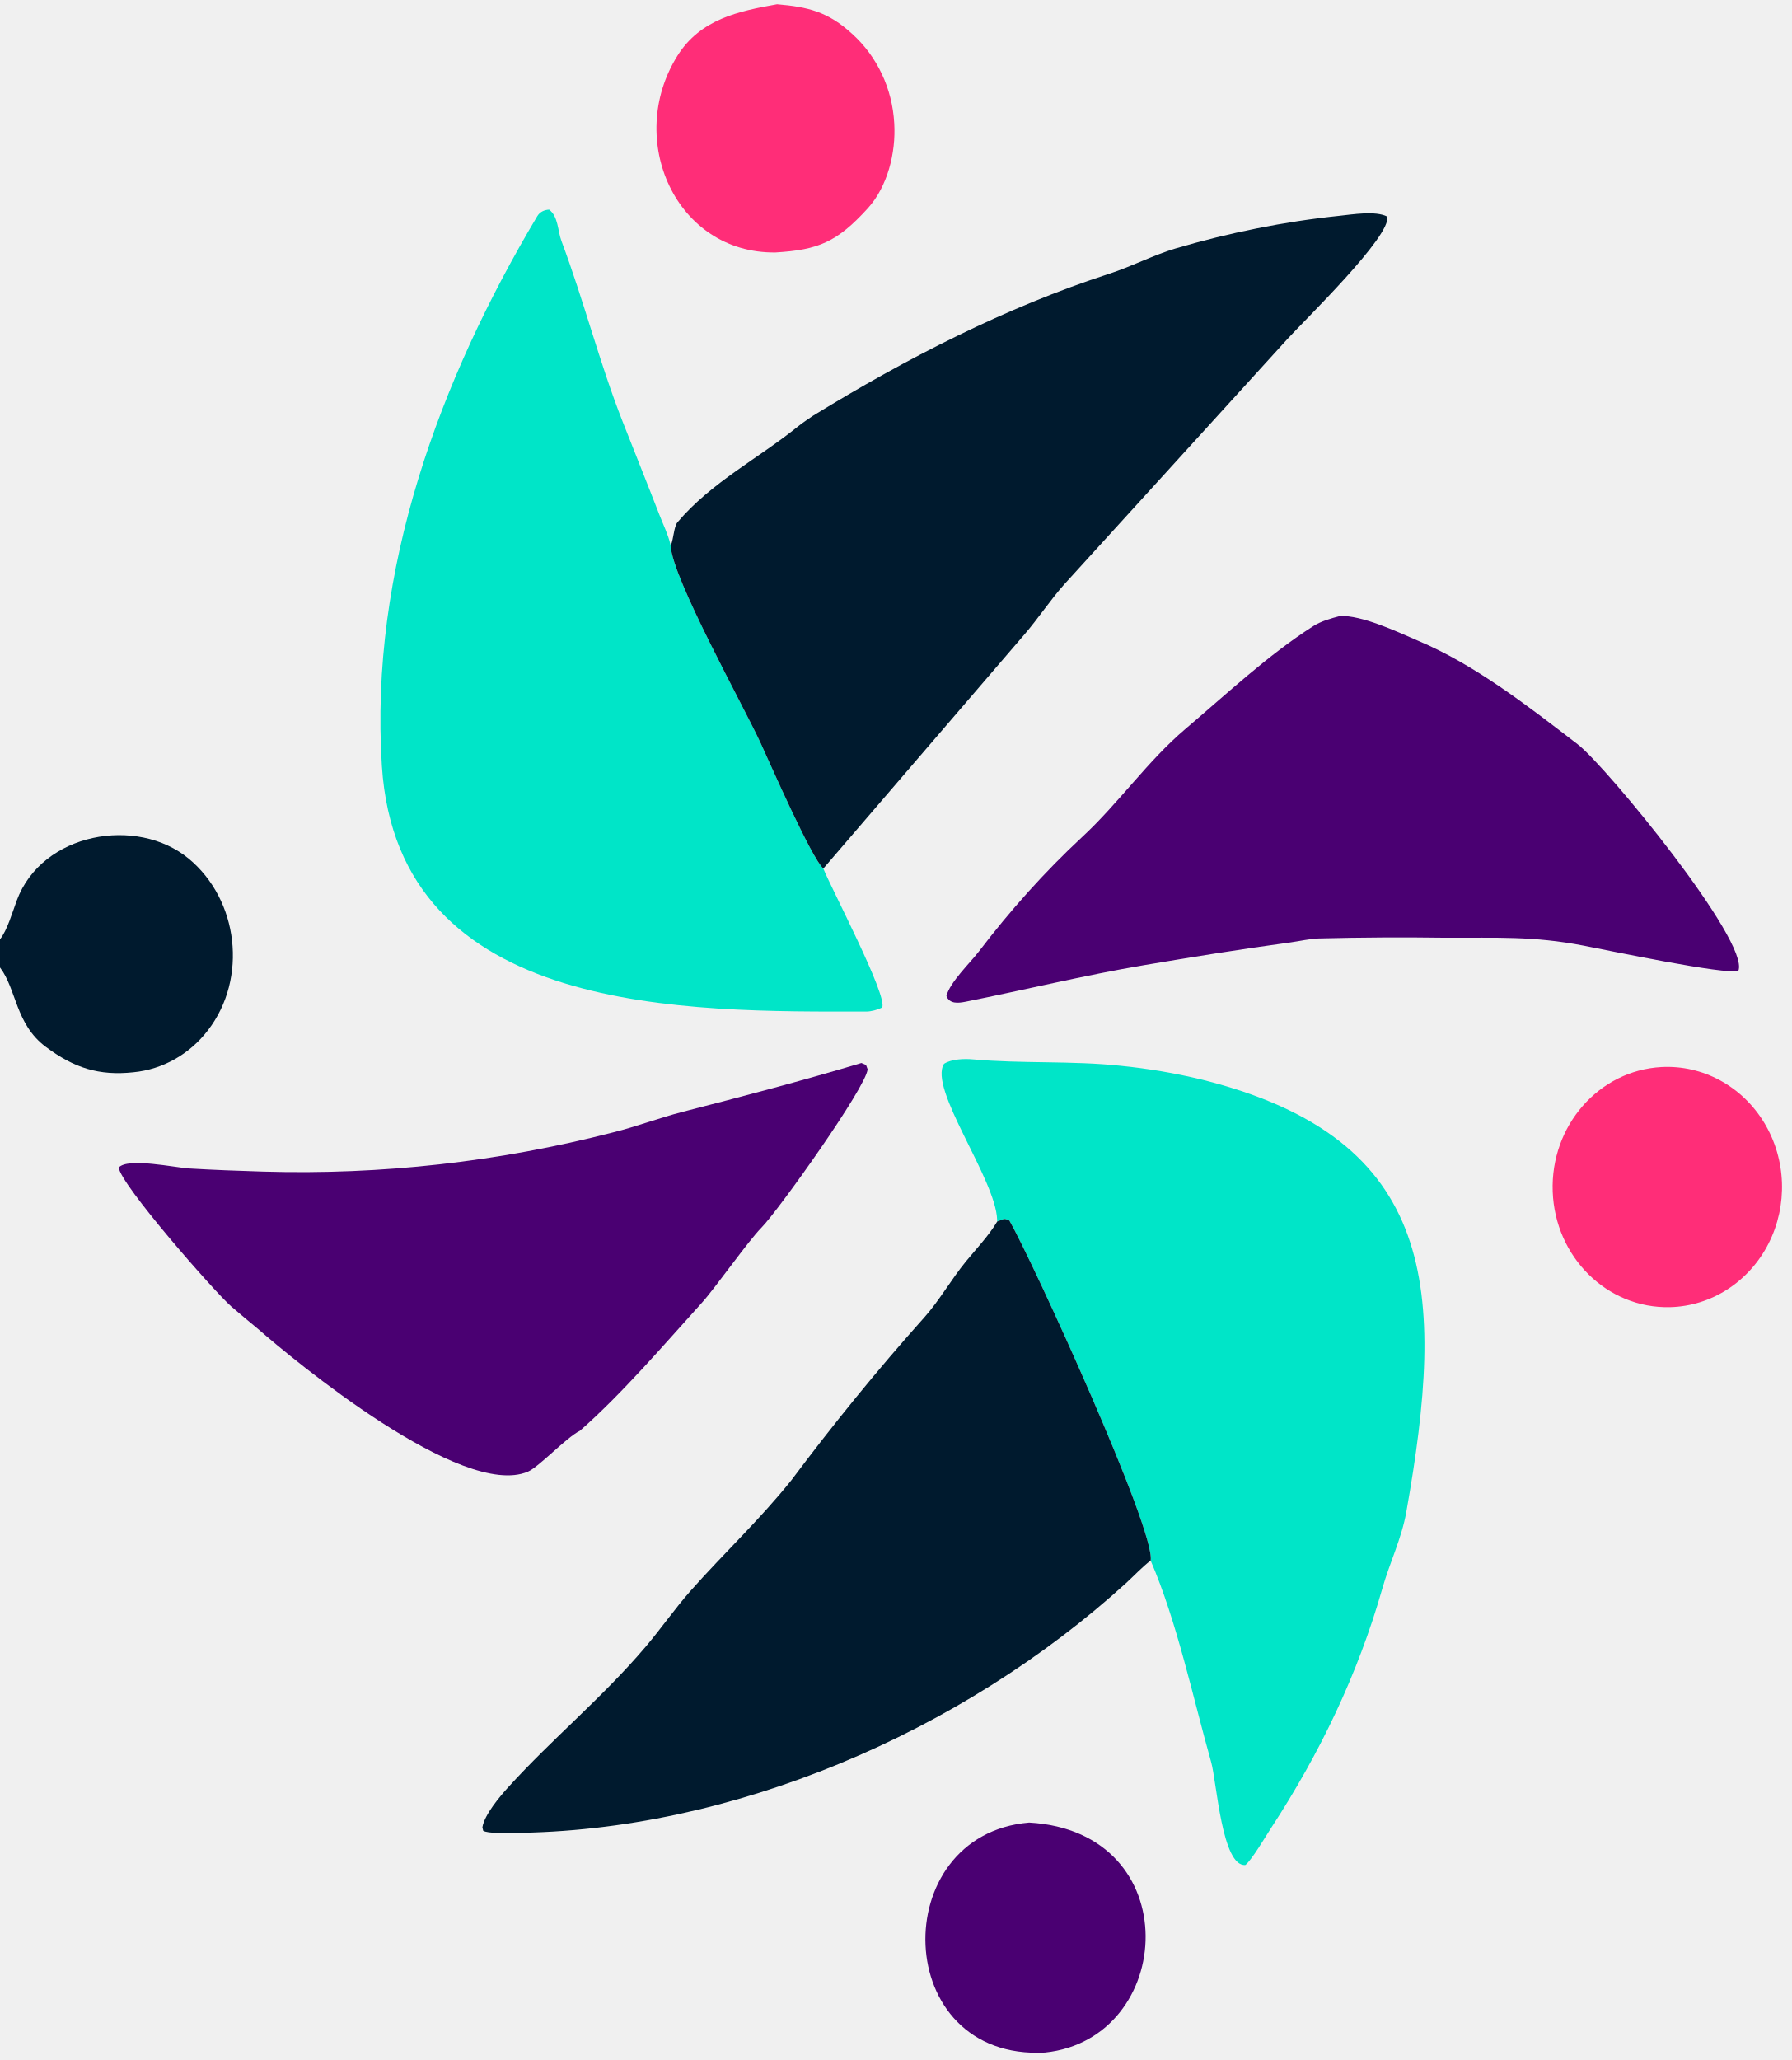
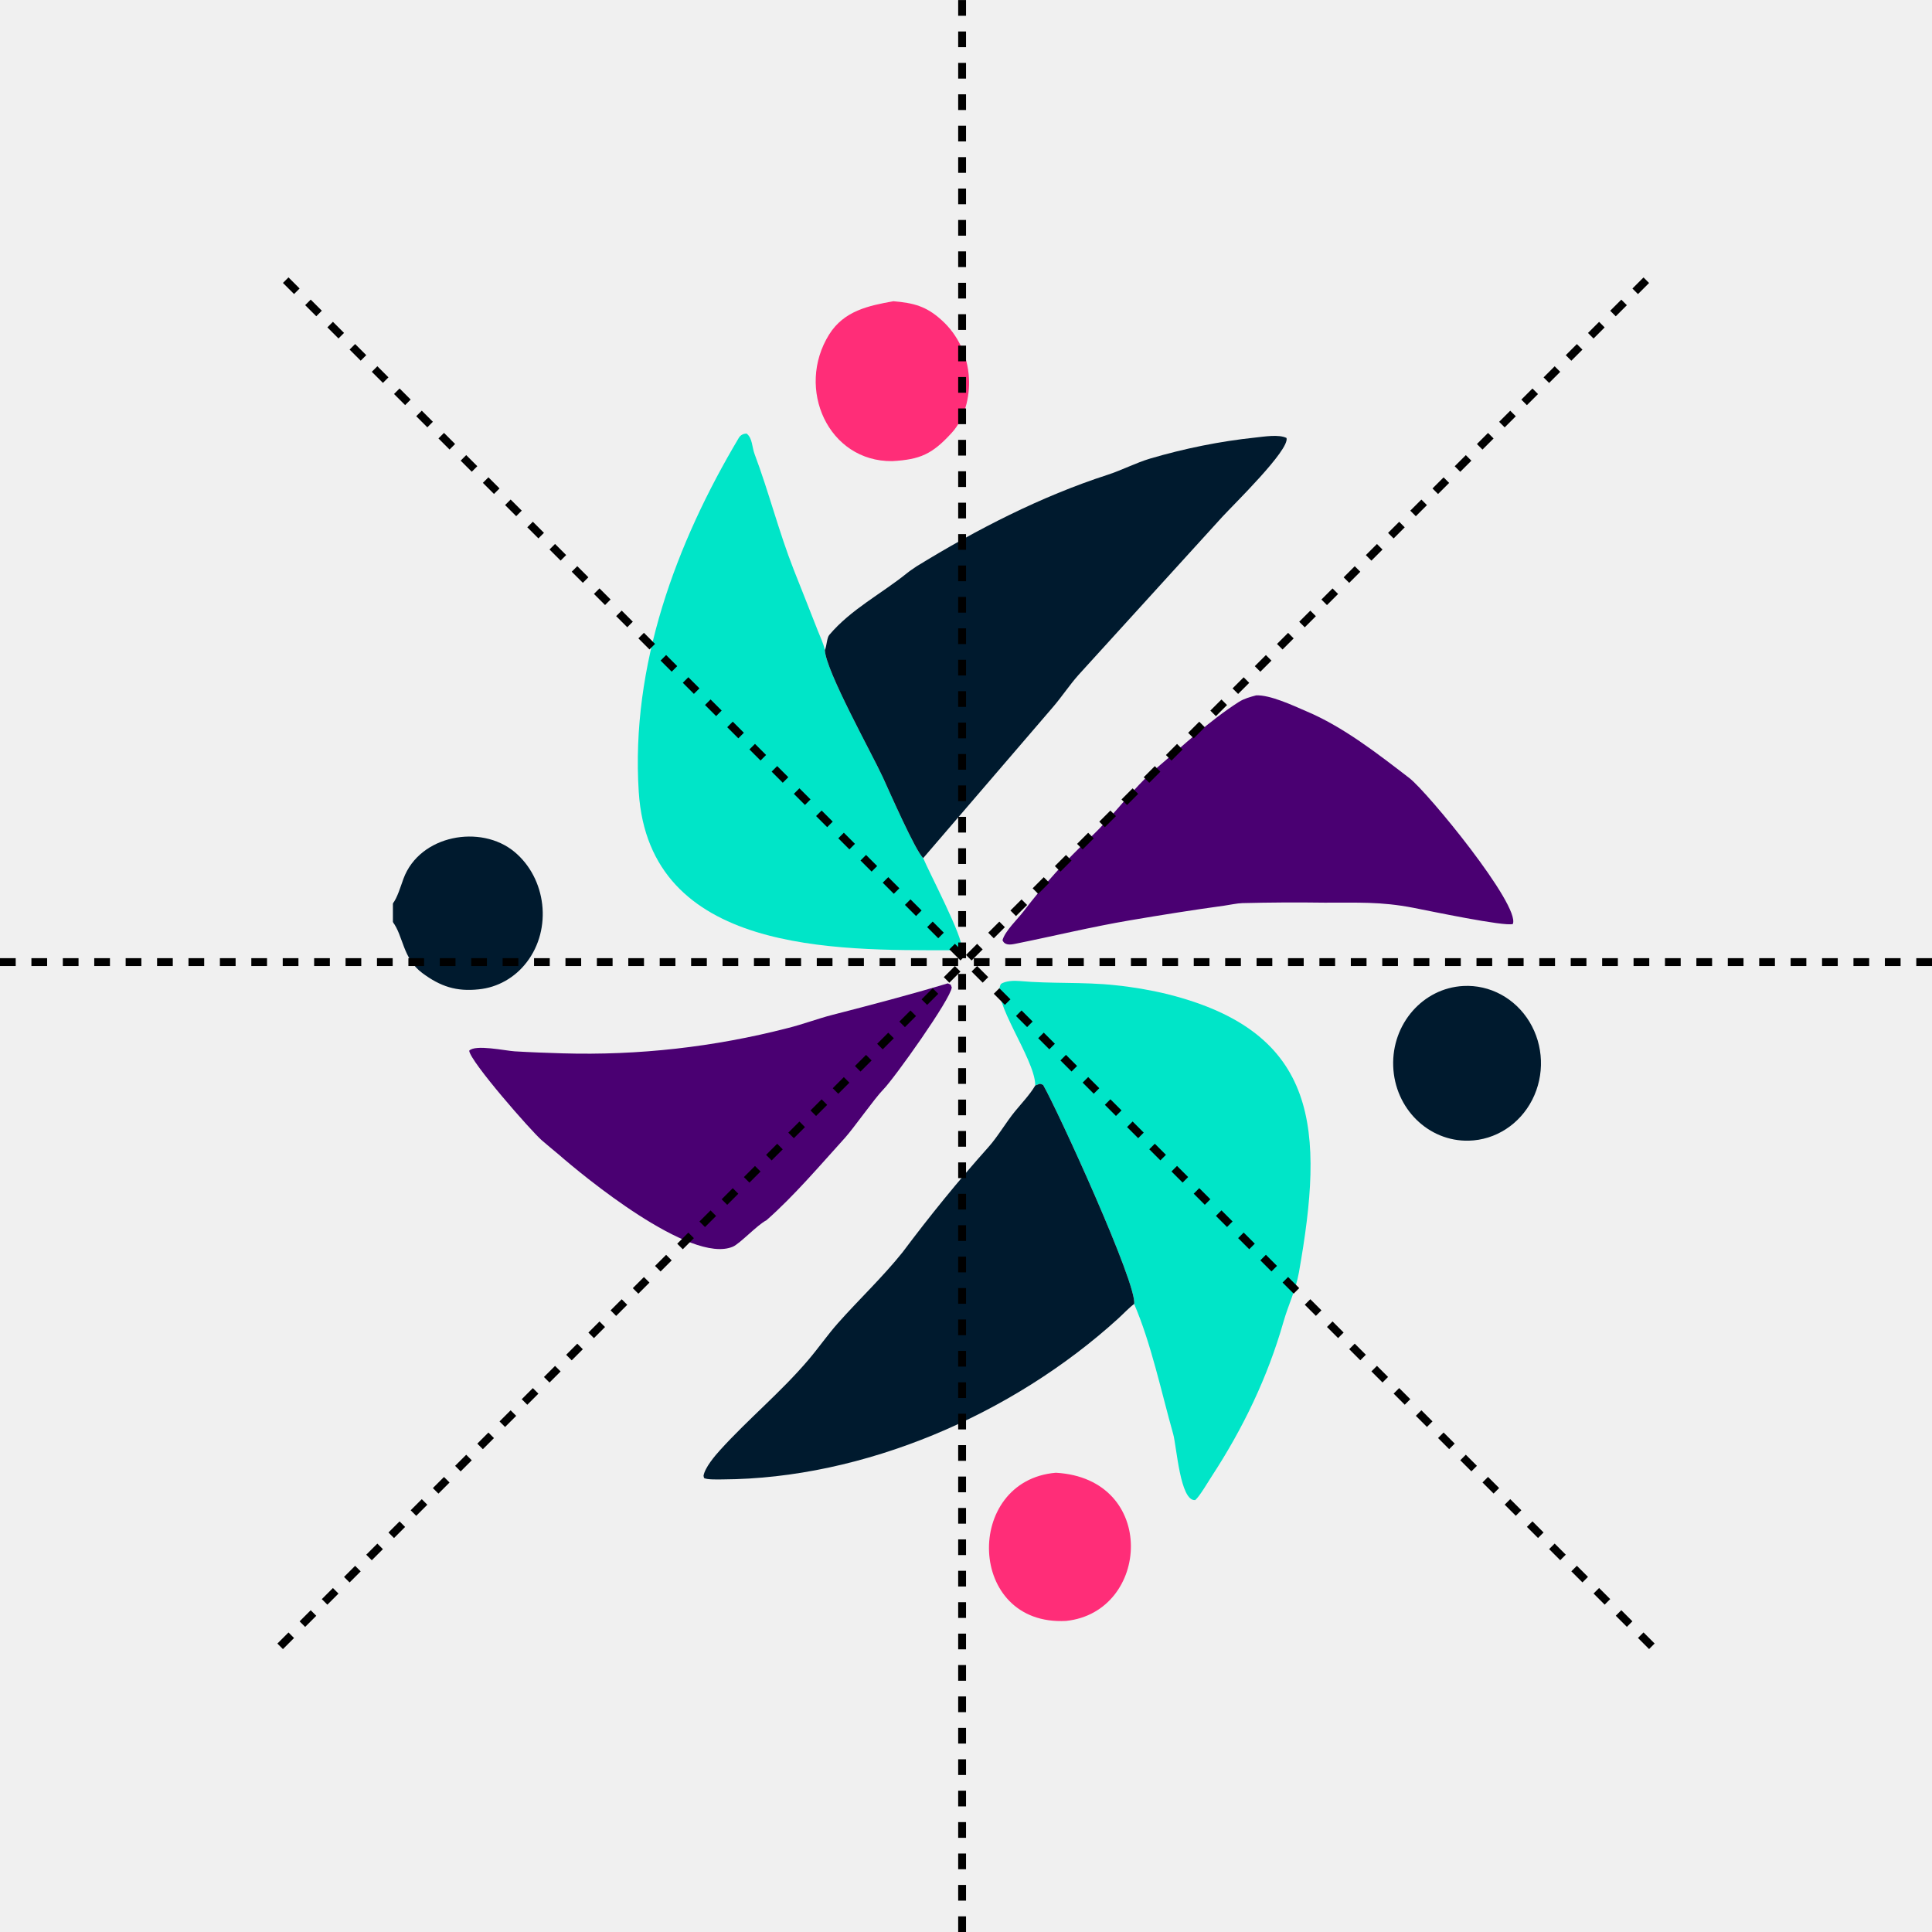
- <svg xmlns="http://www.w3.org/2000/svg" width="147" height="169" viewBox="0 0 147 169" fill="none">
-   <g clip-path="url(#clip0_10_16)">
-     <path d="M67.553 71.255C68.149 72.772 72.864 81.74 72.378 82.656C71.998 82.844 71.481 82.988 71.062 82.988C56.489 82.989 32.661 83.445 31.332 62.837C30.295 46.741 36.086 31.156 44.075 17.746C44.296 17.373 44.666 17.217 45.054 17.197C45.81 17.755 45.752 18.937 46.07 19.782C47.901 24.65 49.166 29.704 51.068 34.543C52.079 37.117 53.114 39.68 54.113 42.259C54.409 43.026 54.821 43.86 55 44.643L55.029 44.778C55.152 47.433 61.02 57.942 62.415 60.974C63.221 62.727 66.564 70.365 67.553 71.255Z" fill="#00E5C8" />
-     <path d="M81.817 100.211L81.812 100.059C81.701 96.727 76.142 89.295 77.457 87.272C78.064 86.881 79.114 86.844 79.822 86.909C83.815 87.273 87.974 87.009 91.944 87.437C94.191 87.661 96.42 88.04 98.619 88.572C118.064 93.429 118.602 105.923 115.386 124.036C114.999 126.216 114.015 128.222 113.433 130.268C111.418 137.352 108.269 143.88 104.289 149.969C103.873 150.605 102.699 152.608 102.18 153.002C100.251 153.165 99.829 146.172 99.374 144.564C97.886 139.302 96.566 133.015 94.408 128.029C94.84 125.608 84.74 103.494 82.817 100.133C82.32 99.919 82.453 99.992 81.817 100.211Z" fill="#00E5C8" />
-     <path d="M55.029 44.778C55.279 44.203 55.283 43.205 55.589 42.844C58.355 39.569 62.238 37.606 65.512 34.955C65.885 34.653 66.306 34.39 66.696 34.115C74.356 29.406 82.534 25.204 91.034 22.45C92.844 21.862 94.605 20.94 96.432 20.389C100.824 19.097 105.338 18.181 109.877 17.705C110.936 17.594 112.855 17.272 113.812 17.763C114.232 19.288 107.032 26.273 105.631 27.811L87.335 47.922C86.197 49.195 85.188 50.733 84.06 52.041L67.553 71.255C66.564 70.365 63.221 62.727 62.415 60.974C61.02 57.942 55.152 47.433 55.029 44.778Z" fill="#001A2E" />
-     <path d="M81.817 100.211C82.453 99.992 82.32 99.919 82.817 100.133C84.74 103.494 94.84 125.608 94.408 128.029C93.776 128.496 92.987 129.333 92.382 129.883C78.899 142.152 59.966 150.276 42.016 150.368C41.47 150.371 40.025 150.422 39.645 150.193L39.579 149.909C39.748 148.87 41.02 147.371 41.713 146.608C45.344 142.61 49.424 139.273 52.945 135.131C54.242 133.604 55.388 131.947 56.671 130.498C59.376 127.446 62.354 124.652 64.926 121.442C68.416 116.779 71.994 112.375 75.864 108.047C77.044 106.727 78.096 104.897 79.246 103.494C80.069 102.489 81.126 101.375 81.781 100.272L81.817 100.211Z" fill="#001A2E" />
-     <path d="M109.939 50.538C111.703 50.452 114.614 51.814 116.294 52.542C121.008 54.517 125.402 57.955 129.452 61.066C131.759 62.838 143.616 77.286 142.628 79.647C141.602 80.001 131.953 77.97 129.962 77.585C125.759 76.772 122.858 76.95 118.648 76.931C115.167 76.881 111.685 76.901 108.204 76.989C107.521 77.005 106.57 77.219 105.857 77.317C101.86 77.862 97.817 78.511 93.841 79.186C88.953 80.015 84.088 81.206 79.225 82.179C78.611 82.302 77.913 82.374 77.65 81.709C77.95 80.559 79.59 79.01 80.343 78.022C82.905 74.665 85.699 71.543 88.767 68.687C91.774 65.906 94.15 62.441 97.267 59.797C100.641 56.934 104.039 53.737 107.752 51.366C108.397 50.955 109.21 50.73 109.939 50.538Z" fill="#4A0072" />
-     <path d="M70.677 87.208L71.055 87.371L71.186 87.721C71.087 89.17 63.854 99.316 62.483 100.705C61.368 101.835 58.693 105.656 57.585 106.879C54.425 110.369 51.081 114.299 47.583 117.377C46.465 117.925 44.224 120.346 43.314 120.734C37.915 123.039 24.08 111.574 21.174 109.028C20.434 108.419 19.7 107.802 18.971 107.177C17.619 105.999 9.861 97.151 9.743 95.782C10.494 94.946 14.366 95.791 15.53 95.861C17.564 95.982 19.588 96.057 21.623 96.117C31.277 96.401 40.924 95.319 50.301 92.9C52.226 92.424 54.106 91.702 56.015 91.212C60.869 89.967 65.876 88.648 70.677 87.208Z" fill="#4A0072" />
-     <path d="M63.757 0.352C66.294 0.569 67.935 0.963 69.903 2.765C71.966 4.617 73.218 7.269 73.37 10.11C73.52 12.553 72.812 15.318 71.197 17.092C68.69 19.846 67.162 20.502 63.619 20.712C55.463 20.805 51.277 11.459 55.578 4.581C57.467 1.56 60.621 0.912 63.757 0.352Z" fill="#FF2D78" />
-     <path d="M136.315 87.54C139.704 87.357 142.925 89.1 144.745 92.1C146.564 95.101 146.7 98.895 145.099 102.03C143.499 105.165 140.412 107.155 137.019 107.237C131.875 107.362 127.589 103.138 127.396 97.752C127.204 92.367 131.177 87.819 136.315 87.54Z" fill="#FF2D78" />
-     <path d="M84.439 149.52C97.467 150.26 96.464 167.268 85.738 168.387C73.077 169.069 72.694 150.509 84.439 149.52Z" fill="#4A0072" />
-     <path d="M0 77.058C0.584 76.347 1.027 74.815 1.372 73.882C3.436 68.298 11.238 66.92 15.497 70.454C19.564 73.831 20.352 80.252 17.059 84.525C15.552 86.49 13.349 87.733 10.952 87.968C8.12 88.27 6.088 87.618 3.763 85.886C1.257 84.019 1.37 81.17 0 79.371V77.058Z" fill="#001A2E" />
+ <svg xmlns="http://www.w3.org/2000/svg" width="246" height="246" viewBox="0 0 246 246" fill="none">
+   <g clip-path="url(#clip0_54_7217)">
+     <mask id="mask0_54_7217" style="mask-type:luminance" maskUnits="userSpaceOnUse" x="50" y="38" width="147" height="170">
+       <path d="M197 38.004H50V207.004H197V38.004Z" fill="white" />
+     </mask>
+     <g mask="url(#mask0_54_7217)">
+       <path d="M117.553 109.259C118.149 110.776 122.864 119.744 122.378 120.66C121.998 120.848 121.481 120.992 121.062 120.992C106.489 120.993 82.661 121.45 81.332 100.841C80.295 84.746 86.086 69.16 94.075 55.75C94.296 55.377 94.666 55.221 95.054 55.201C95.81 55.759 95.752 56.941 96.07 57.786C97.9 62.654 99.166 67.708 101.068 72.547C102.079 75.121 103.114 77.684 104.113 80.263C104.409 81.031 104.821 81.864 105 82.647L105.029 82.782C105.152 85.437 111.02 95.946 112.415 98.978C113.221 100.731 116.564 108.369 117.553 109.259Z" fill="#00E5C8" />
+       <path d="M131.817 138.215L131.812 138.063C131.701 134.731 126.142 127.299 127.456 125.276C128.064 124.885 129.114 124.848 129.822 124.913C133.815 125.277 137.973 125.013 141.944 125.441C144.191 125.665 146.42 126.044 148.619 126.576C168.064 131.433 168.602 143.927 165.386 162.04C164.999 164.22 164.015 166.226 163.433 168.272C161.418 175.356 158.269 181.884 154.289 187.973C153.873 188.609 152.699 190.612 152.18 191.006C150.251 191.169 149.829 184.176 149.374 182.568C147.886 177.306 146.565 171.019 144.408 166.033C144.84 163.612 134.739 141.498 132.817 138.137C132.32 137.923 132.453 137.996 131.817 138.215Z" fill="#00E5C8" />
+       <path d="M105.029 82.782C105.278 82.207 105.283 81.209 105.589 80.848C108.355 77.573 112.238 75.61 115.512 72.959C115.885 72.657 116.306 72.394 116.696 72.119C124.356 67.41 132.534 63.209 141.034 60.454C142.844 59.866 144.604 58.944 146.432 58.393C150.824 57.102 155.338 56.185 159.877 55.709C160.936 55.598 162.855 55.276 163.812 55.767C164.232 57.292 157.032 64.278 155.631 65.815L137.335 85.926C136.197 87.199 135.188 88.738 134.06 90.045L117.553 109.259C116.564 108.369 113.22 100.731 112.415 98.978C111.02 95.946 105.152 85.437 105.029 82.782Z" fill="#001A2E" />
+       <path d="M131.816 138.215C132.453 137.996 132.32 137.923 132.816 138.137C134.739 141.498 144.84 163.612 144.408 166.033C143.776 166.5 142.987 167.337 142.382 167.887C128.899 180.156 109.966 188.28 92.016 188.372C91.47 188.375 90.025 188.426 89.645 188.197L89.579 187.913C89.748 186.874 91.019 185.375 91.713 184.612C95.344 180.614 99.424 177.277 102.945 173.135C104.242 171.608 105.388 169.951 106.671 168.502C109.375 165.45 112.354 162.656 114.926 159.446C118.416 154.783 121.994 150.379 125.864 146.051C127.044 144.731 128.096 142.901 129.245 141.498C130.069 140.493 131.126 139.379 131.781 138.276L131.816 138.215Z" fill="#001A2E" />
+       <path d="M159.939 88.542C161.703 88.456 164.614 89.819 166.294 90.546C171.008 92.521 175.402 95.959 179.452 99.07C181.759 100.842 193.616 115.29 192.628 117.651C191.602 118.005 181.953 115.974 179.962 115.589C175.759 114.776 172.858 114.954 168.648 114.935C165.167 114.885 161.685 114.905 158.204 114.993C157.521 115.009 156.57 115.223 155.857 115.321C151.86 115.866 147.817 116.515 143.841 117.19C138.953 118.019 134.088 119.21 129.225 120.183C128.611 120.306 127.913 120.378 127.65 119.713C127.95 118.563 129.59 117.014 130.343 116.027C132.905 112.669 135.699 109.547 138.767 106.691C141.774 103.91 144.15 100.445 147.267 97.801C150.641 94.938 154.039 91.741 157.752 89.37C158.397 88.959 159.21 88.734 159.939 88.542Z" fill="#4A0072" />
+       <path d="M120.677 125.212L121.054 125.375L121.186 125.725C121.087 127.174 113.854 137.32 112.482 138.709C111.368 139.839 108.693 143.66 107.585 144.883C104.425 148.373 101.081 152.303 97.583 155.381C96.465 155.929 94.224 158.35 93.314 158.738C87.915 161.043 74.08 149.578 71.174 147.032C70.434 146.423 69.7 145.806 68.972 145.181C67.619 144.003 59.861 135.155 59.743 133.786C60.494 132.95 64.365 133.795 65.53 133.865C67.564 133.986 69.588 134.061 71.623 134.121C81.277 134.405 90.924 133.323 100.301 130.904C102.226 130.428 104.106 129.706 106.015 129.216C110.869 127.971 115.876 126.652 120.677 125.212Z" fill="#4A0072" />
+       <path d="M113.757 38.356C116.294 38.573 117.935 38.968 119.903 40.769C121.966 42.621 123.218 45.273 123.37 48.114C123.52 50.557 122.812 53.322 121.197 55.096C118.69 57.85 117.162 58.507 113.619 58.716C105.463 58.809 101.277 49.463 105.578 42.585C107.467 39.564 110.621 38.916 113.757 38.356Z" fill="#FF2D78" />
+       <path d="M186.315 125.545C189.704 125.361 192.925 127.104 194.745 130.104C196.564 133.105 196.7 136.899 195.099 140.034C193.499 143.169 190.412 145.159 187.019 145.241C181.875 145.366 177.589 141.142 177.396 135.756C177.204 130.371 181.177 125.823 186.315 125.545Z" fill="#001A2E" />
+       <path d="M134.439 187.524C147.467 188.264 146.464 205.272 135.738 206.391C123.077 207.073 122.694 188.513 134.439 187.524Z" fill="#FF2D78" />
+       <path d="M50 115.063C50.584 114.352 51.027 112.819 51.372 111.886C53.436 106.302 61.238 104.924 65.497 108.459C69.564 111.835 70.352 118.256 67.059 122.529C65.552 124.495 63.349 125.737 60.952 125.972C58.12 126.274 56.088 125.622 53.763 123.89C51.257 122.023 51.37 119.175 50 117.375V115.063Z" fill="#001A2E" />
+     </g>
  </g>
+   <line y1="122.504" x2="246.008" y2="122.504" stroke="black" stroke-dasharray="2 2" />
+   <line x1="122.504" y1="246.008" x2="122.504" y2="-1.52588e-05" stroke="black" stroke-dasharray="2 2" />
+   <line x1="35.673" y1="209.627" x2="209.628" y2="35.673" stroke="black" stroke-dasharray="2 2" />
+   <line x1="36.381" y1="35.673" x2="210.335" y2="209.627" stroke="black" stroke-dasharray="2 2" />
  <defs>
-     <clipPath id="clip0_10_16">
-       <rect width="147" height="169" fill="white" />
+     <clipPath id="clip0_54_7217">
+       <rect width="147" height="169" fill="white" transform="translate(50 38.0041)" />
    </clipPath>
  </defs>
</svg>
